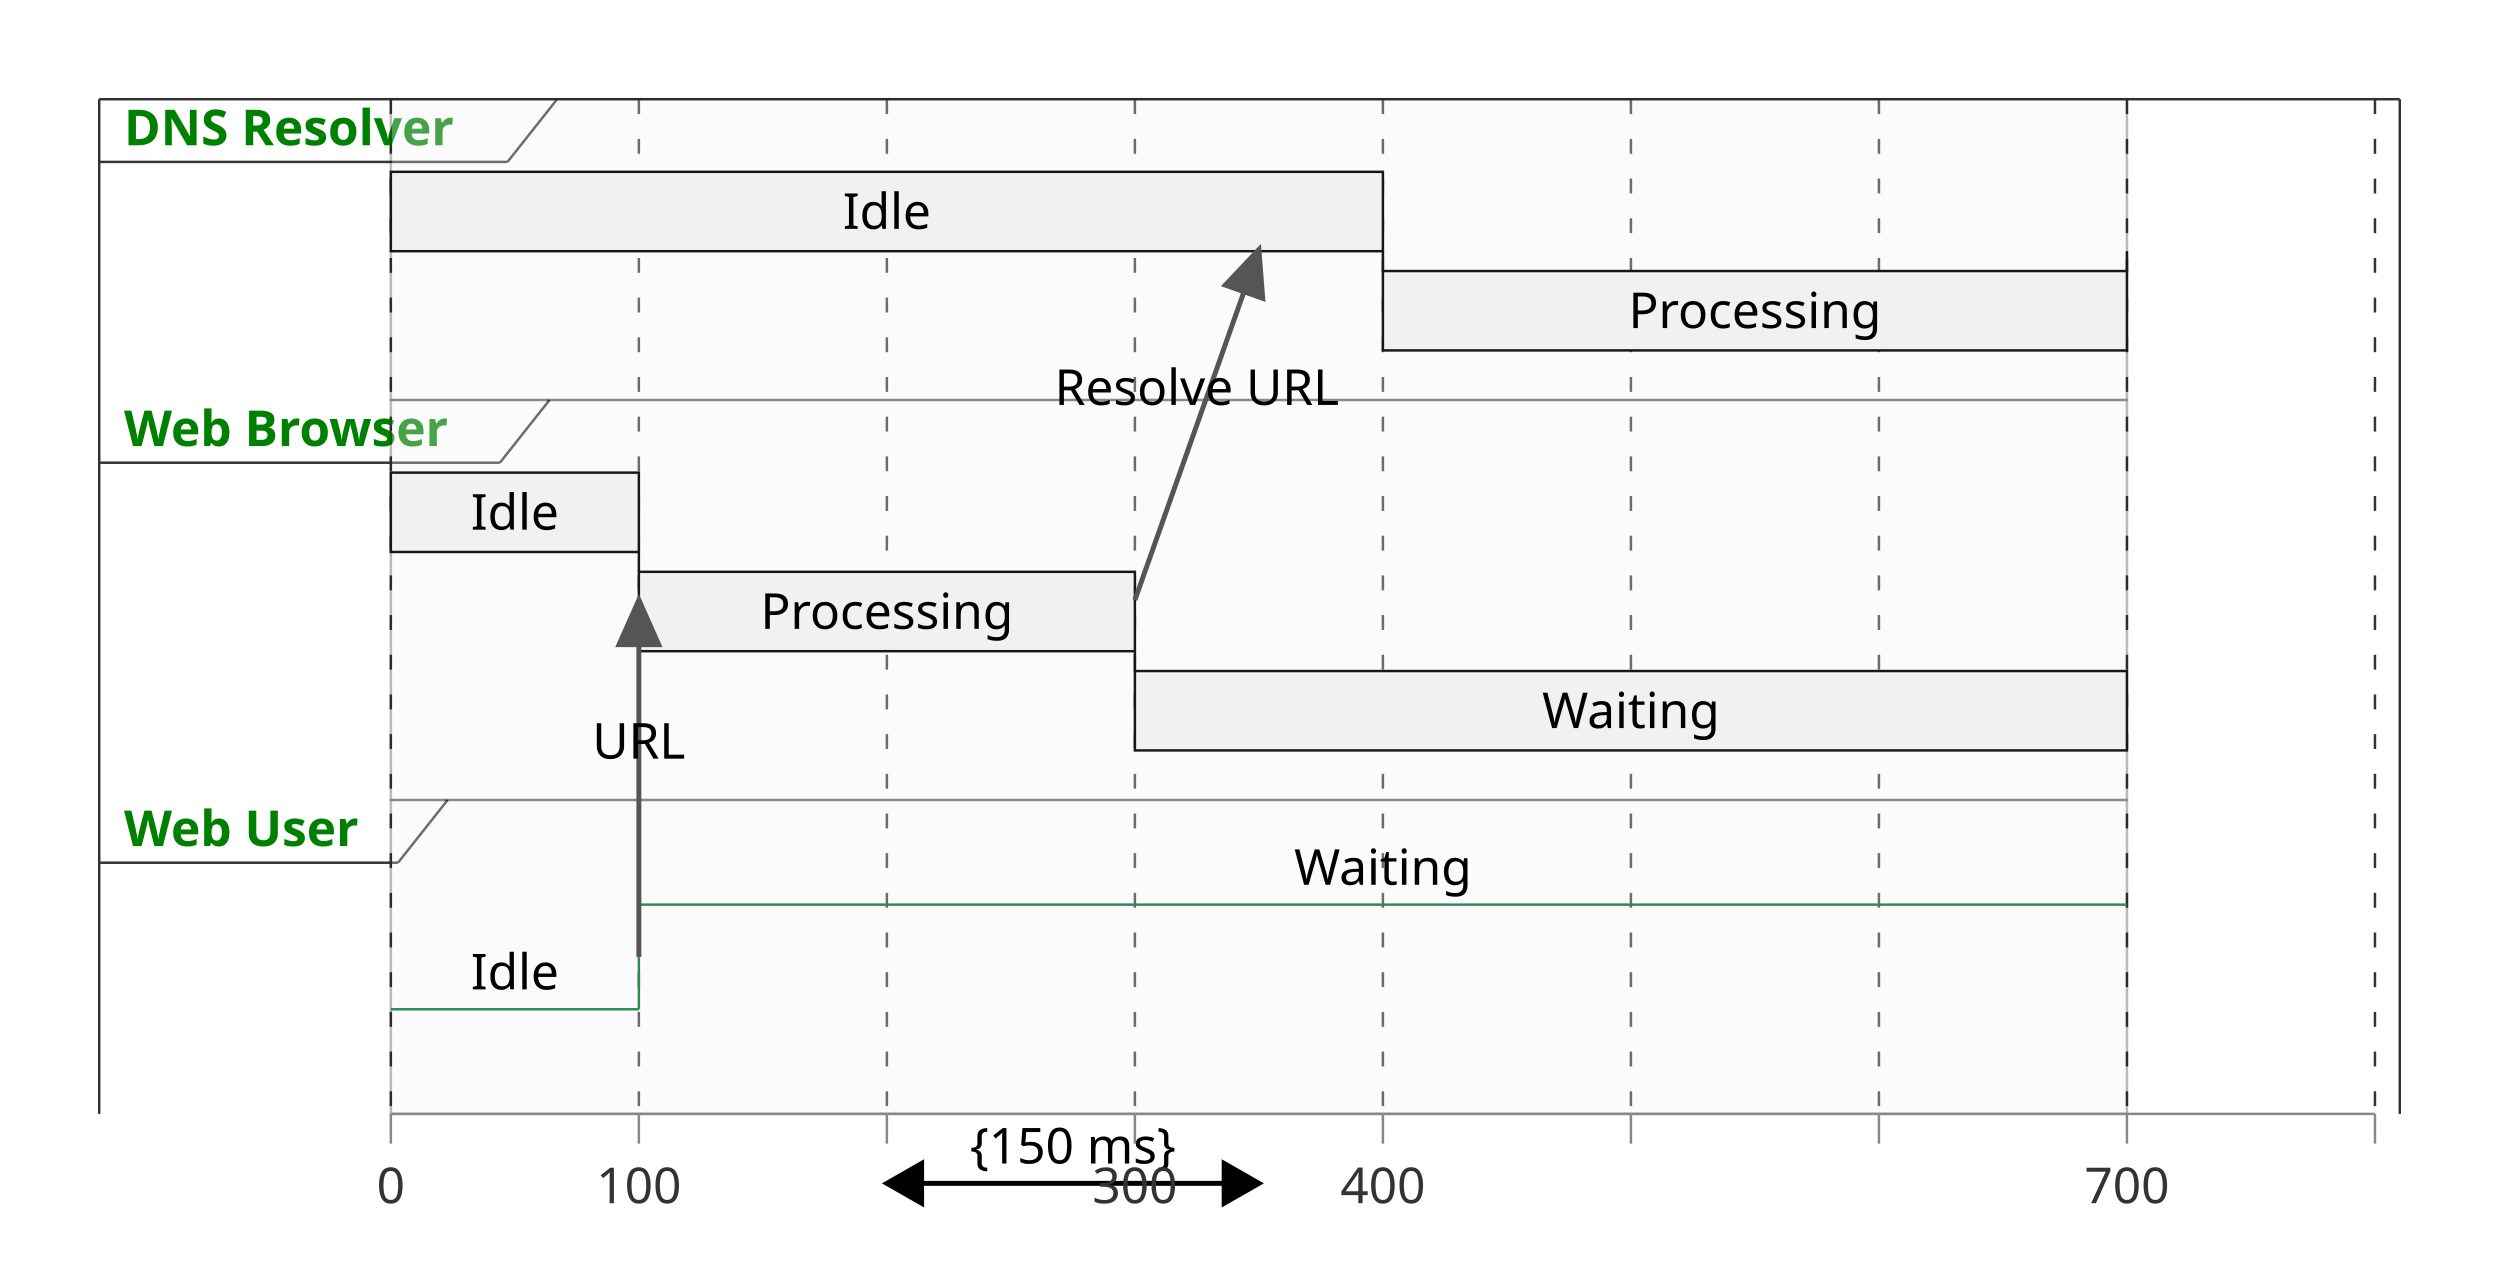
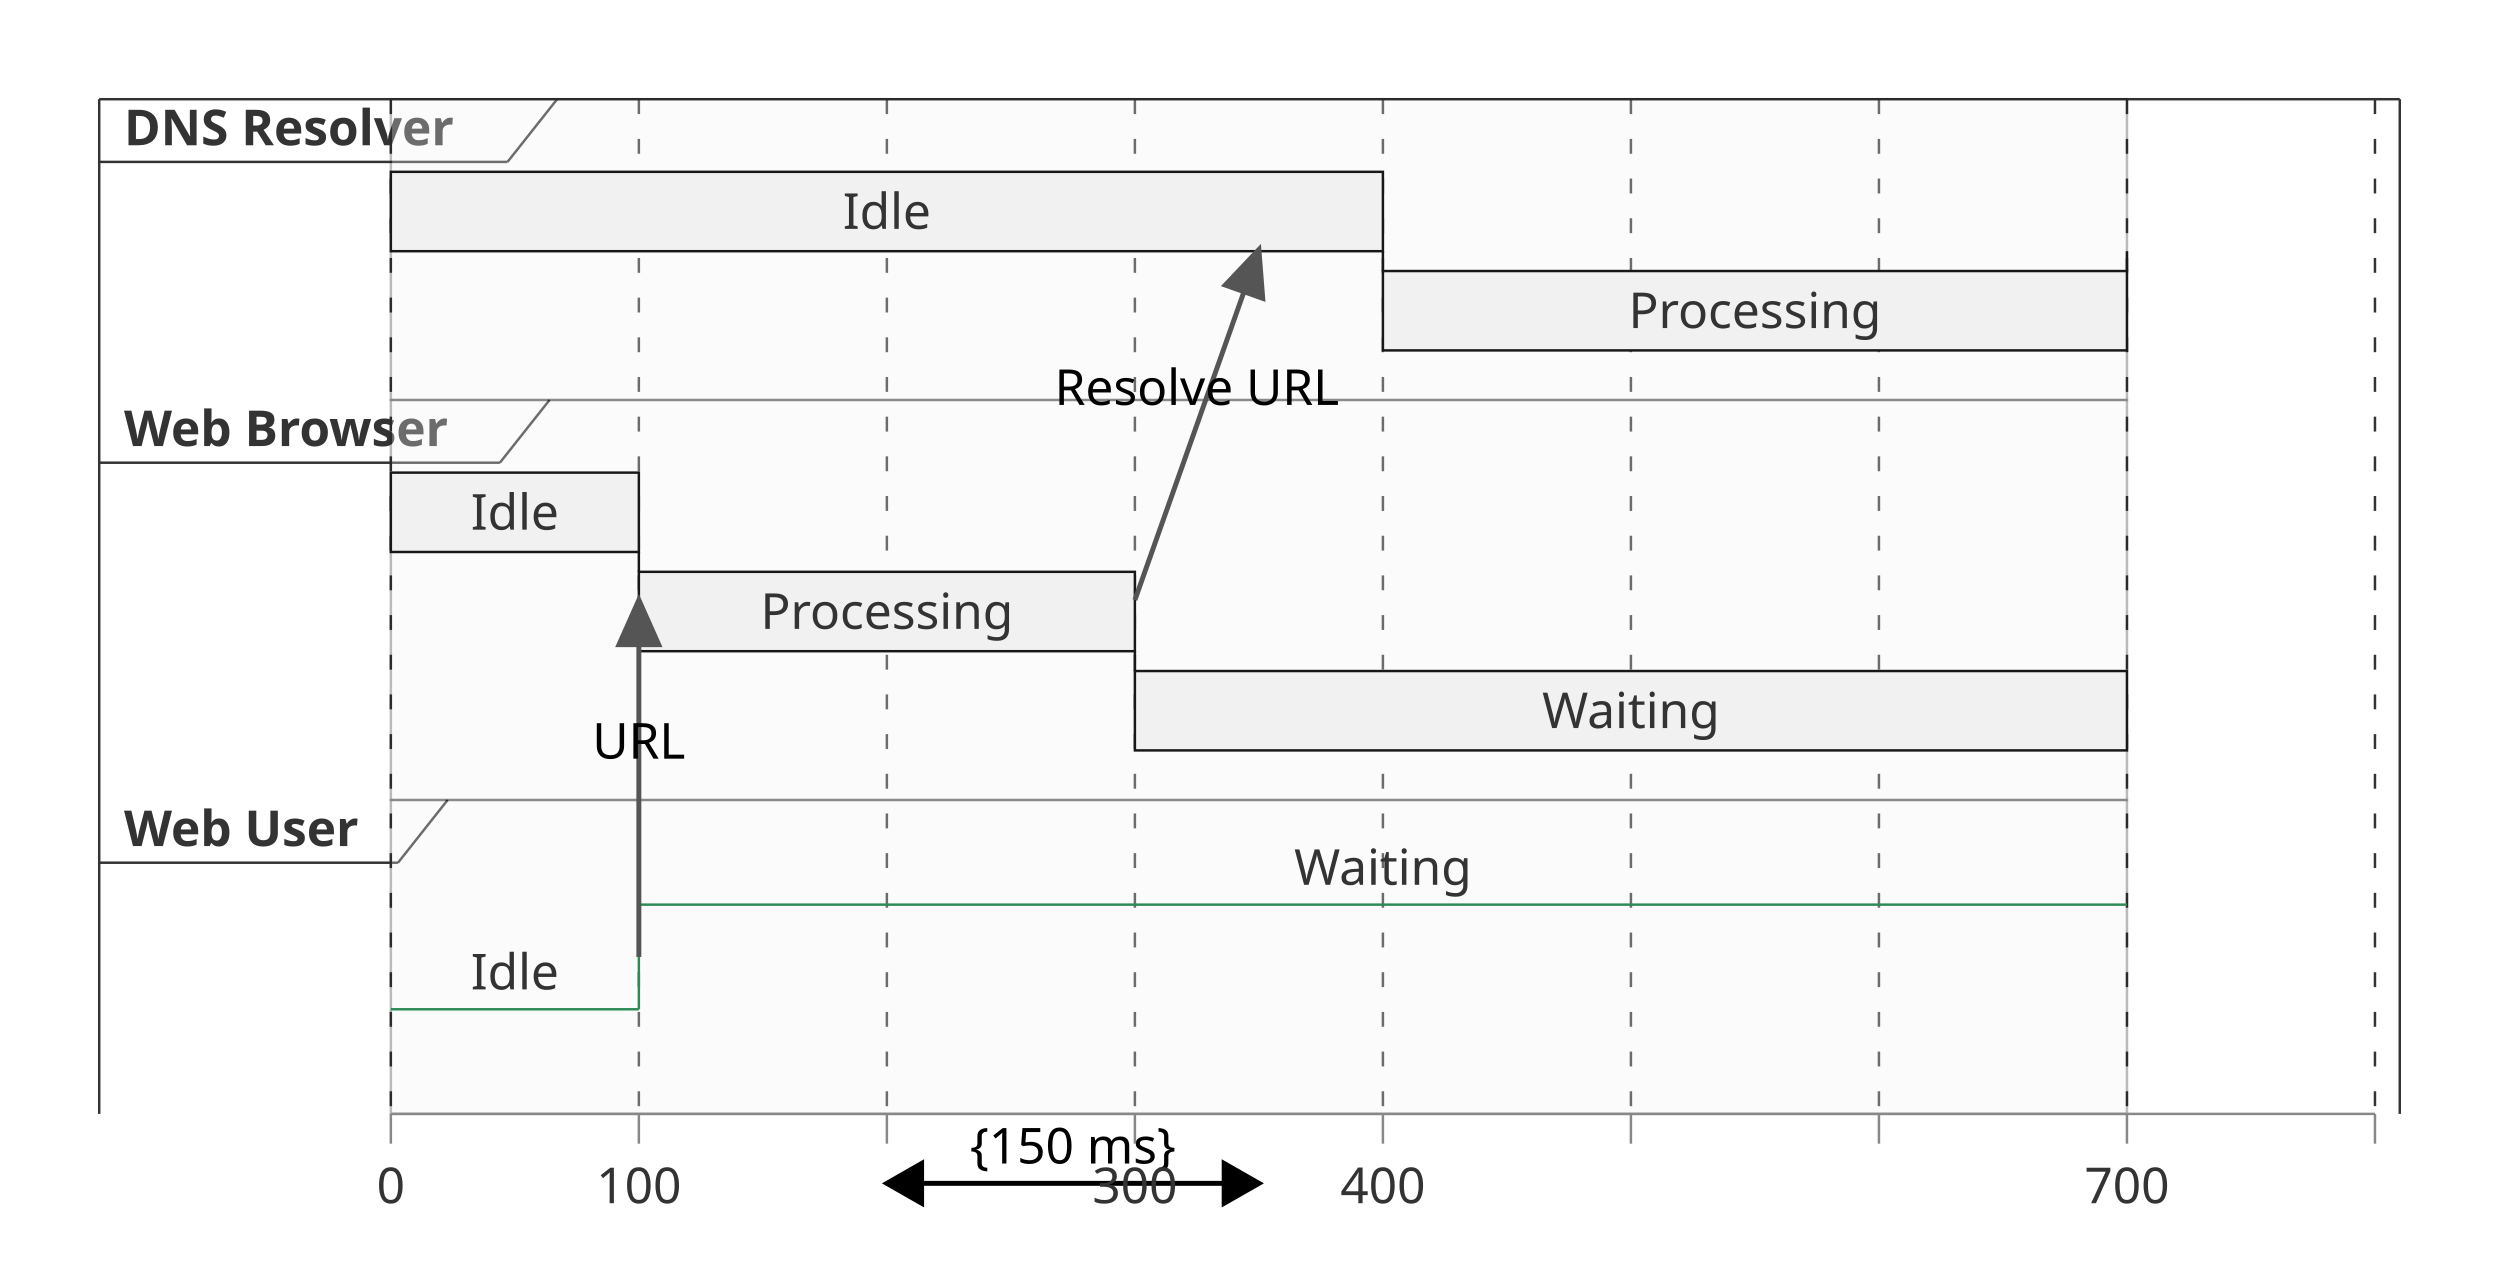
<svg xmlns="http://www.w3.org/2000/svg" contentStyleType="text/css" data-diagram-type="TIMING" height="257px" preserveAspectRatio="none" style="width:504px;height:257px;background:#FFFFFF;" version="1.1" viewBox="0 0 504 257" width="504px" zoomAndPan="magnify">
  <defs />
  <g>
    <line style="stroke:#333333;stroke-width:0.5;" x1="20" x2="20" y1="20" y2="224.562" />
    <line style="stroke:#333333;stroke-width:0.5;" x1="483.794" x2="483.794" y1="20" y2="224.562" />
    <line style="stroke:#333333;stroke-width:0.5;stroke-dasharray:3,5;" x1="78.794" x2="78.794" y1="20" y2="224.562" />
    <line style="stroke:#333333;stroke-width:0.5;stroke-dasharray:3,5;" x1="128.794" x2="128.794" y1="20" y2="224.562" />
    <line style="stroke:#333333;stroke-width:0.5;stroke-dasharray:3,5;" x1="178.794" x2="178.794" y1="20" y2="224.562" />
    <line style="stroke:#333333;stroke-width:0.5;stroke-dasharray:3,5;" x1="228.794" x2="228.794" y1="20" y2="224.562" />
    <line style="stroke:#333333;stroke-width:0.5;stroke-dasharray:3,5;" x1="278.794" x2="278.794" y1="20" y2="224.562" />
    <line style="stroke:#333333;stroke-width:0.5;stroke-dasharray:3,5;" x1="328.794" x2="328.794" y1="20" y2="224.562" />
    <line style="stroke:#333333;stroke-width:0.5;stroke-dasharray:3,5;" x1="378.794" x2="378.794" y1="20" y2="224.562" />
    <line style="stroke:#333333;stroke-width:0.5;stroke-dasharray:3,5;" x1="428.794" x2="428.794" y1="20" y2="224.562" />
    <line style="stroke:#333333;stroke-width:0.5;stroke-dasharray:3,5;" x1="478.794" x2="478.794" y1="20" y2="224.562" />
    <line style="stroke:#333333;stroke-width:0.5;" x1="20" x2="483.794" y1="20" y2="20" />
-     <text fill="#008000" font-family="'sans-serif'" font-size="10" font-weight="700" lengthAdjust="spacing" textLength="76.318" x="25" y="29.282">DNS Resolver</text>
+     <text fill="#333333" font-family="'sans-serif'" font-size="10" font-weight="700" lengthAdjust="spacing" textLength="76.318" x="25" y="29.282">DNS Resolver</text>
    <line style="stroke:#333333;stroke-width:0.5;" x1="20" x2="102.318" y1="32.641" y2="32.641" />
    <line style="stroke:#333333;stroke-width:0.5;" x1="102.318" x2="112.318" y1="32.641" y2="20" />
    <rect fill="#F1F1F1" height="60.641" opacity="0.3" style="stroke:#181818;stroke-width:0.5;" width="350" x="78.794" y="20" />
    <rect fill="#F1F1F1" height="16" style="stroke:#181818;stroke-width:0.5;" width="200" x="78.794" y="34.641" />
-     <text fill="#000000" font-family="'sans-serif'" font-size="10" lengthAdjust="spacing" text-anchor="middle" textLength="18.227" x="178.794" y="46.141">Idle</text>
+     <text fill="#333333" font-family="'sans-serif'" font-size="10" lengthAdjust="spacing" text-anchor="middle" textLength="18.227" x="178.794" y="46.141">Idle</text>
    <rect fill="#F1F1F1" height="16" style="stroke:#181818;stroke-width:0.5;" width="150" x="278.794" y="54.641" />
-     <text fill="#000000" font-family="'sans-serif'" font-size="10" lengthAdjust="spacing" text-anchor="middle" textLength="53.794" x="353.794" y="66.141">Processing</text>
+     <text fill="#333333" font-family="'sans-serif'" font-size="10" lengthAdjust="spacing" text-anchor="middle" textLength="53.794" x="353.794" y="66.141">Processing</text>
    <line style="stroke:#181818;stroke-width:0.5;" x1="278.794" x2="278.794" y1="50.641" y2="54.641" />
    <line style="stroke:#181818;stroke-width:0.5;" x1="428.794" x2="428.794" y1="54.641" y2="50.641" />
-     <text fill="#008000" font-family="'sans-serif'" font-size="10" font-weight="700" lengthAdjust="spacing" textLength="74.78" x="25" y="89.923">Web Browser</text>
+     <text fill="#333333" font-family="'sans-serif'" font-size="10" font-weight="700" lengthAdjust="spacing" textLength="74.78" x="25" y="89.923">Web Browser</text>
    <line style="stroke:#333333;stroke-width:0.5;" x1="20" x2="100.78" y1="93.281" y2="93.281" />
    <line style="stroke:#333333;stroke-width:0.5;" x1="100.78" x2="110.78" y1="93.281" y2="80.641" />
    <rect fill="#F1F1F1" height="80.641" opacity="0.3" style="stroke:#181818;stroke-width:0.5;" width="350" x="78.794" y="80.641" />
    <rect fill="#F1F1F1" height="16" style="stroke:#181818;stroke-width:0.5;" width="50" x="78.794" y="95.281" />
-     <text fill="#000000" font-family="'sans-serif'" font-size="10" lengthAdjust="spacing" text-anchor="middle" textLength="18.227" x="103.794" y="106.781">Idle</text>
+     <text fill="#333333" font-family="'sans-serif'" font-size="10" lengthAdjust="spacing" text-anchor="middle" textLength="18.227" x="103.794" y="106.781">Idle</text>
    <rect fill="#F1F1F1" height="16" style="stroke:#181818;stroke-width:0.5;" width="100" x="128.794" y="115.281" />
-     <text fill="#000000" font-family="'sans-serif'" font-size="10" lengthAdjust="spacing" text-anchor="middle" textLength="53.794" x="178.794" y="126.781">Processing</text>
+     <text fill="#333333" font-family="'sans-serif'" font-size="10" lengthAdjust="spacing" text-anchor="middle" textLength="53.794" x="178.794" y="126.781">Processing</text>
    <line style="stroke:#181818;stroke-width:0.5;" x1="128.794" x2="128.794" y1="111.281" y2="115.281" />
    <rect fill="#F1F1F1" height="16" style="stroke:#181818;stroke-width:0.5;" width="200" x="228.794" y="135.281" />
-     <text fill="#000000" font-family="'sans-serif'" font-size="10" lengthAdjust="spacing" text-anchor="middle" textLength="38.179" x="328.794" y="146.781">Waiting</text>
+     <text fill="#333333" font-family="'sans-serif'" font-size="10" lengthAdjust="spacing" text-anchor="middle" textLength="38.179" x="328.794" y="146.781">Waiting</text>
    <line style="stroke:#181818;stroke-width:0.5;" x1="228.794" x2="228.794" y1="131.281" y2="135.281" />
-     <text fill="#008000" font-family="'sans-serif'" font-size="10" font-weight="700" lengthAdjust="spacing" textLength="54.238" x="25" y="170.564">Web User</text>
+     <text fill="#333333" font-family="'sans-serif'" font-size="10" font-weight="700" lengthAdjust="spacing" textLength="54.238" x="25" y="170.564">Web User</text>
    <line style="stroke:#333333;stroke-width:0.5;" x1="20" x2="80.238" y1="173.922" y2="173.922" />
    <line style="stroke:#333333;stroke-width:0.5;" x1="80.238" x2="90.238" y1="173.922" y2="161.281" />
    <rect fill="#F1F1F1" height="63.281" opacity="0.3" style="stroke:#181818;stroke-width:0.5;" width="350" x="78.794" y="161.281" />
    <line style="stroke:#2E8B57;stroke-width:0.5;" x1="78.794" x2="128.794" y1="203.469" y2="203.469" />
-     <text fill="#000000" font-family="'sans-serif'" font-size="10" lengthAdjust="spacing" text-anchor="middle" textLength="18.227" x="103.794" y="199.469">Idle</text>
+     <text fill="#333333" font-family="'sans-serif'" font-size="10" lengthAdjust="spacing" text-anchor="middle" textLength="18.227" x="103.794" y="199.469">Idle</text>
    <line style="stroke:#2E8B57;stroke-width:0.5;" x1="128.794" x2="428.794" y1="182.375" y2="182.375" />
-     <text fill="#000000" font-family="'sans-serif'" font-size="10" lengthAdjust="spacing" text-anchor="middle" textLength="38.179" x="278.794" y="178.375">Waiting</text>
+     <text fill="#333333" font-family="'sans-serif'" font-size="10" lengthAdjust="spacing" text-anchor="middle" textLength="38.179" x="278.794" y="178.375">Waiting</text>
    <line style="stroke:#2E8B57;stroke-width:0.5;" x1="128.794" x2="128.794" y1="203.469" y2="182.375" />
    <line style="stroke:#555555;stroke-width:1;" x1="128.794" x2="128.794" y1="192.922" y2="120.961" />
    <polygon fill="#555555" points="132.794,129.961,128.794,120.961,124.794,129.961,132.794,129.961" style="stroke:#555555;stroke-width:1;" />
    <text fill="#000000" font-family="'sans-serif'" font-size="10" lengthAdjust="spacing" text-anchor="middle" textLength="19.839" x="128.794" y="152.941">URL</text>
    <line style="stroke:#555555;stroke-width:1;" x1="228.794" x2="253.794" y1="120.961" y2="50.32" />
    <polygon fill="#555555" points="254.562,60.139,253.794,50.32,247.02,57.47,254.562,60.139" style="stroke:#555555;stroke-width:1;" />
    <text fill="#000000" font-family="'sans-serif'" font-size="10" lengthAdjust="spacing" text-anchor="middle" textLength="62.295" x="241.294" y="81.641">Resolve URL</text>
    <line style="stroke:#000000;stroke-width:1;" x1="178.794" x2="253.794" y1="238.562" y2="238.562" />
    <polygon fill="#000000" points="185.794,234.562,178.794,238.562,185.794,242.562,185.794,234.562" style="stroke:#000000;stroke-width:1;" />
    <polygon fill="#000000" points="246.794,234.562,253.794,238.562,246.794,242.562,246.794,234.562" style="stroke:#000000;stroke-width:1;" />
    <text fill="#000000" font-family="'sans-serif'" font-size="10" lengthAdjust="spacing" text-anchor="middle" textLength="49.941" x="216.294" y="234.562">{150 ms}</text>
    <line style="stroke:#888888;stroke-width:0.5;" x1="78.794" x2="478.794" y1="224.562" y2="224.562" />
    <line style="stroke:#888888;stroke-width:0.5;" x1="78.794" x2="78.794" y1="224.562" y2="230.562" />
    <line style="stroke:#888888;stroke-width:0.5;" x1="128.794" x2="128.794" y1="224.562" y2="230.562" />
    <line style="stroke:#888888;stroke-width:0.5;" x1="178.794" x2="178.794" y1="224.562" y2="230.562" />
    <line style="stroke:#888888;stroke-width:0.5;" x1="228.794" x2="228.794" y1="224.562" y2="230.562" />
    <line style="stroke:#888888;stroke-width:0.5;" x1="278.794" x2="278.794" y1="224.562" y2="230.562" />
    <line style="stroke:#888888;stroke-width:0.5;" x1="328.794" x2="328.794" y1="224.562" y2="230.562" />
    <line style="stroke:#888888;stroke-width:0.5;" x1="378.794" x2="378.794" y1="224.562" y2="230.562" />
    <line style="stroke:#888888;stroke-width:0.5;" x1="428.794" x2="428.794" y1="224.562" y2="230.562" />
    <line style="stroke:#888888;stroke-width:0.5;" x1="478.794" x2="478.794" y1="224.562" y2="230.562" />
    <text fill="#333333" font-family="'sans-serif'" font-size="10" lengthAdjust="spacing" text-anchor="middle" textLength="6.362" x="78.794" y="242.562">0</text>
    <text fill="#333333" font-family="'sans-serif'" font-size="10" lengthAdjust="spacing" text-anchor="middle" textLength="19.087" x="128.794" y="242.562">100</text>
    <text fill="#333333" font-family="'sans-serif'" font-size="10" lengthAdjust="spacing" text-anchor="middle" textLength="19.087" x="228.794" y="242.562">300</text>
    <text fill="#333333" font-family="'sans-serif'" font-size="10" lengthAdjust="spacing" text-anchor="middle" textLength="19.087" x="278.794" y="242.562">400</text>
    <text fill="#333333" font-family="'sans-serif'" font-size="10" lengthAdjust="spacing" text-anchor="middle" textLength="19.087" x="428.794" y="242.562">700</text>
  </g>
</svg>
